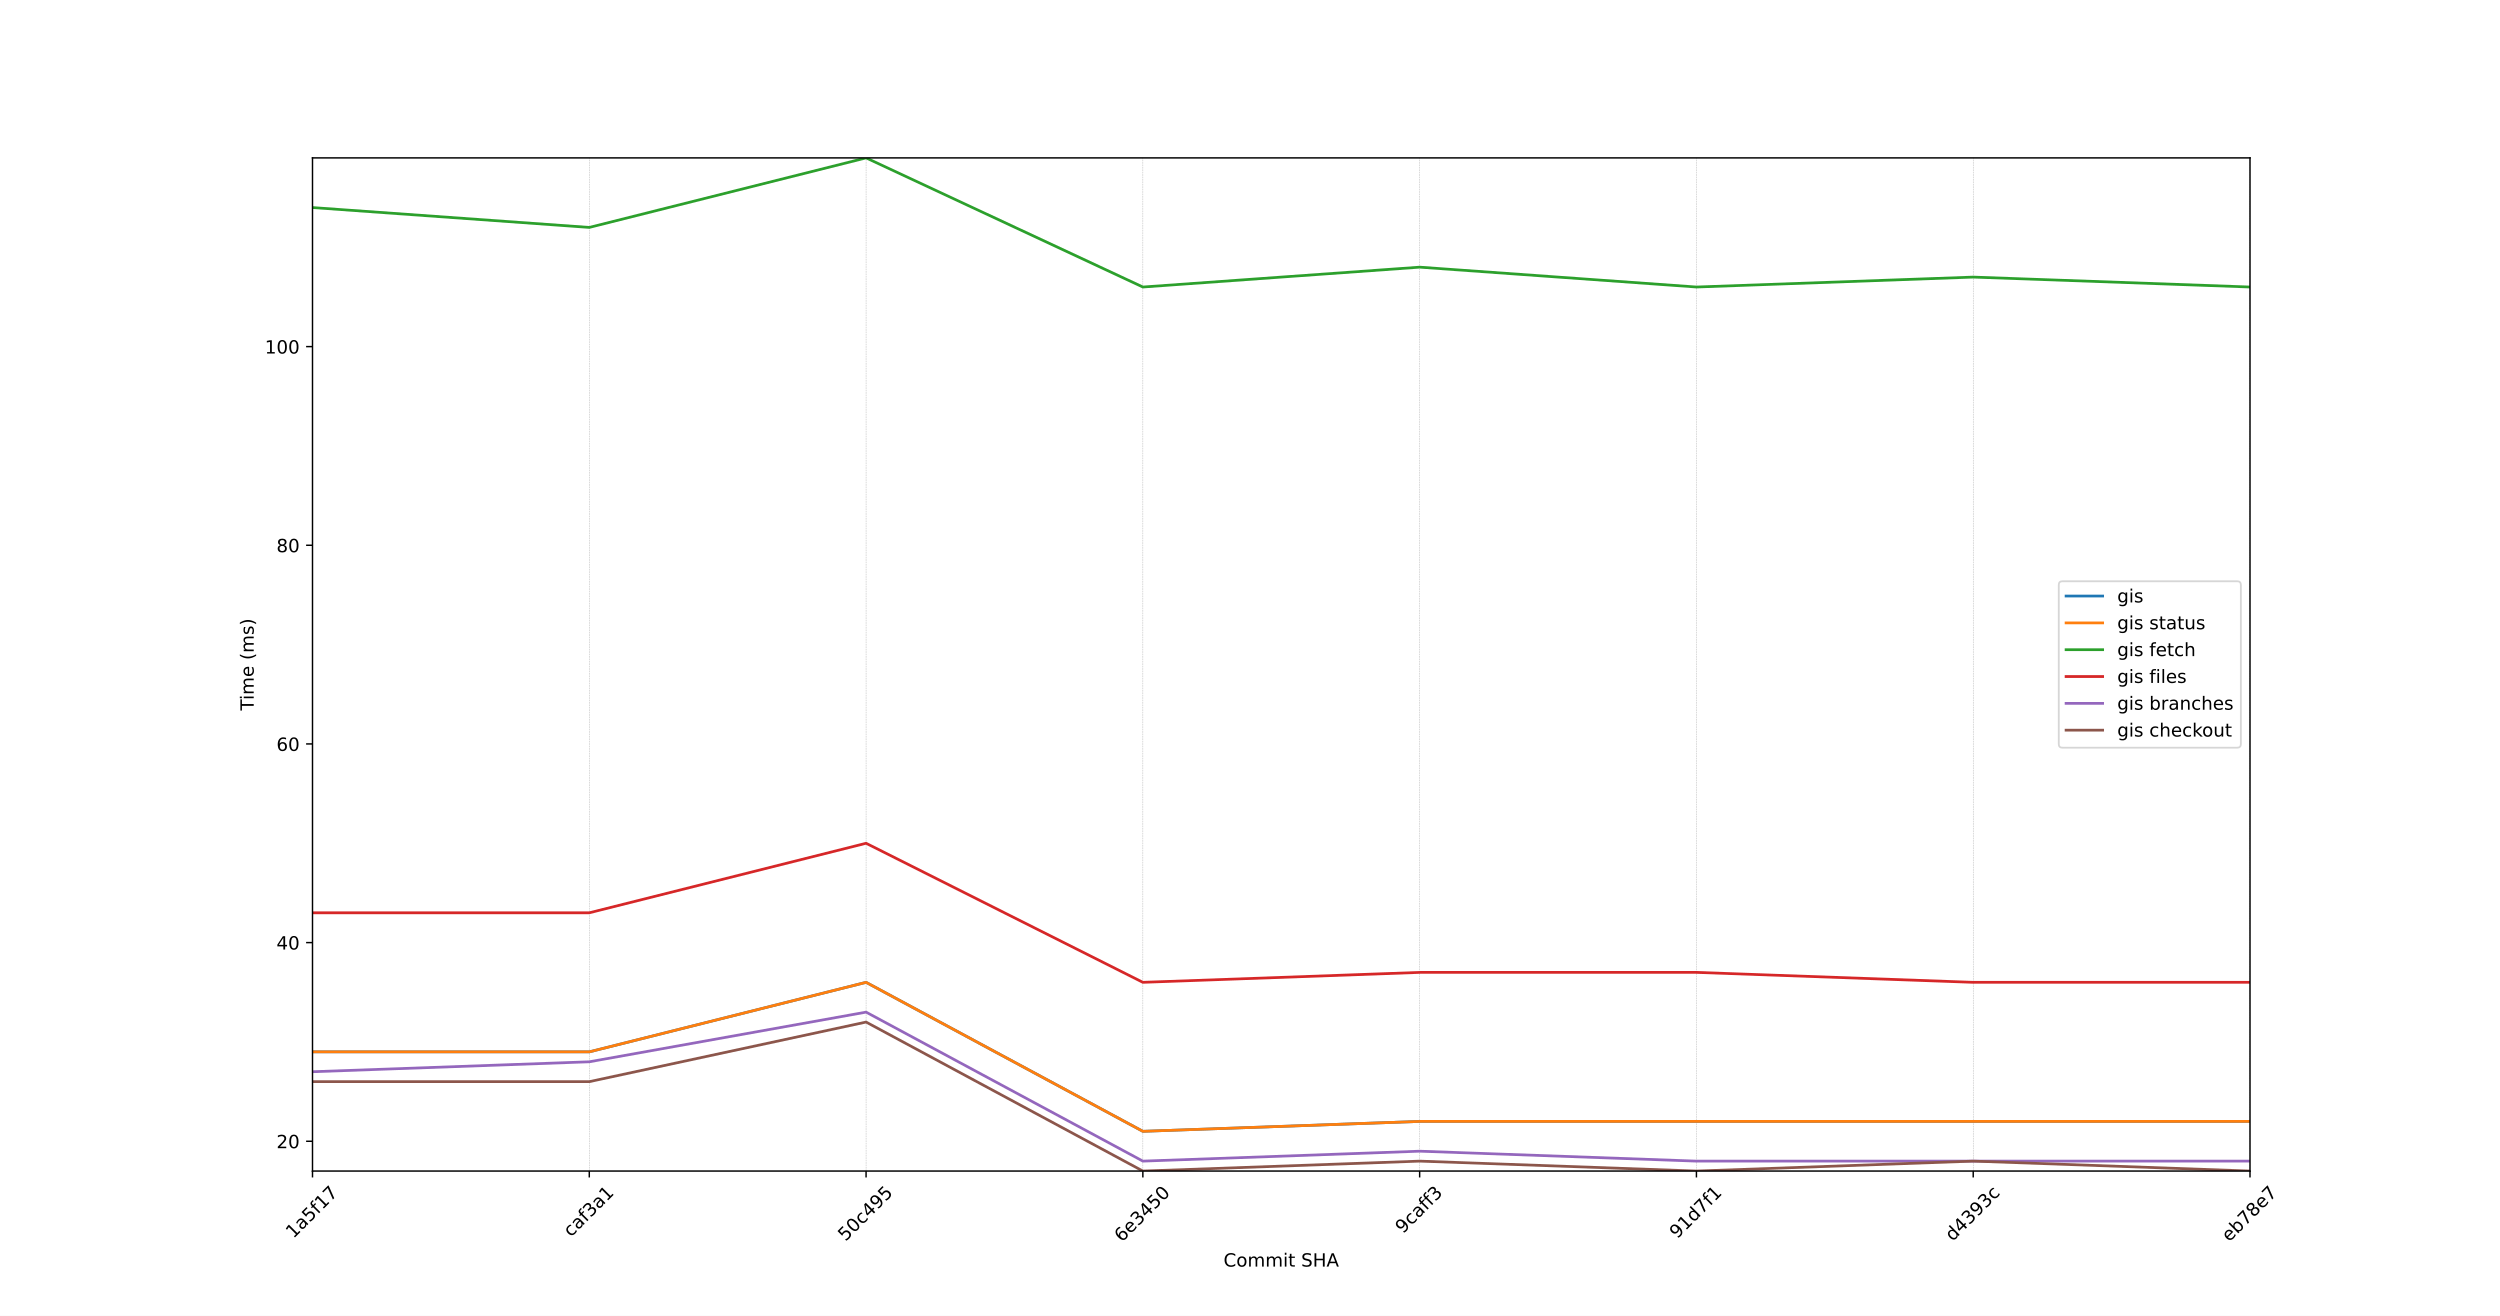
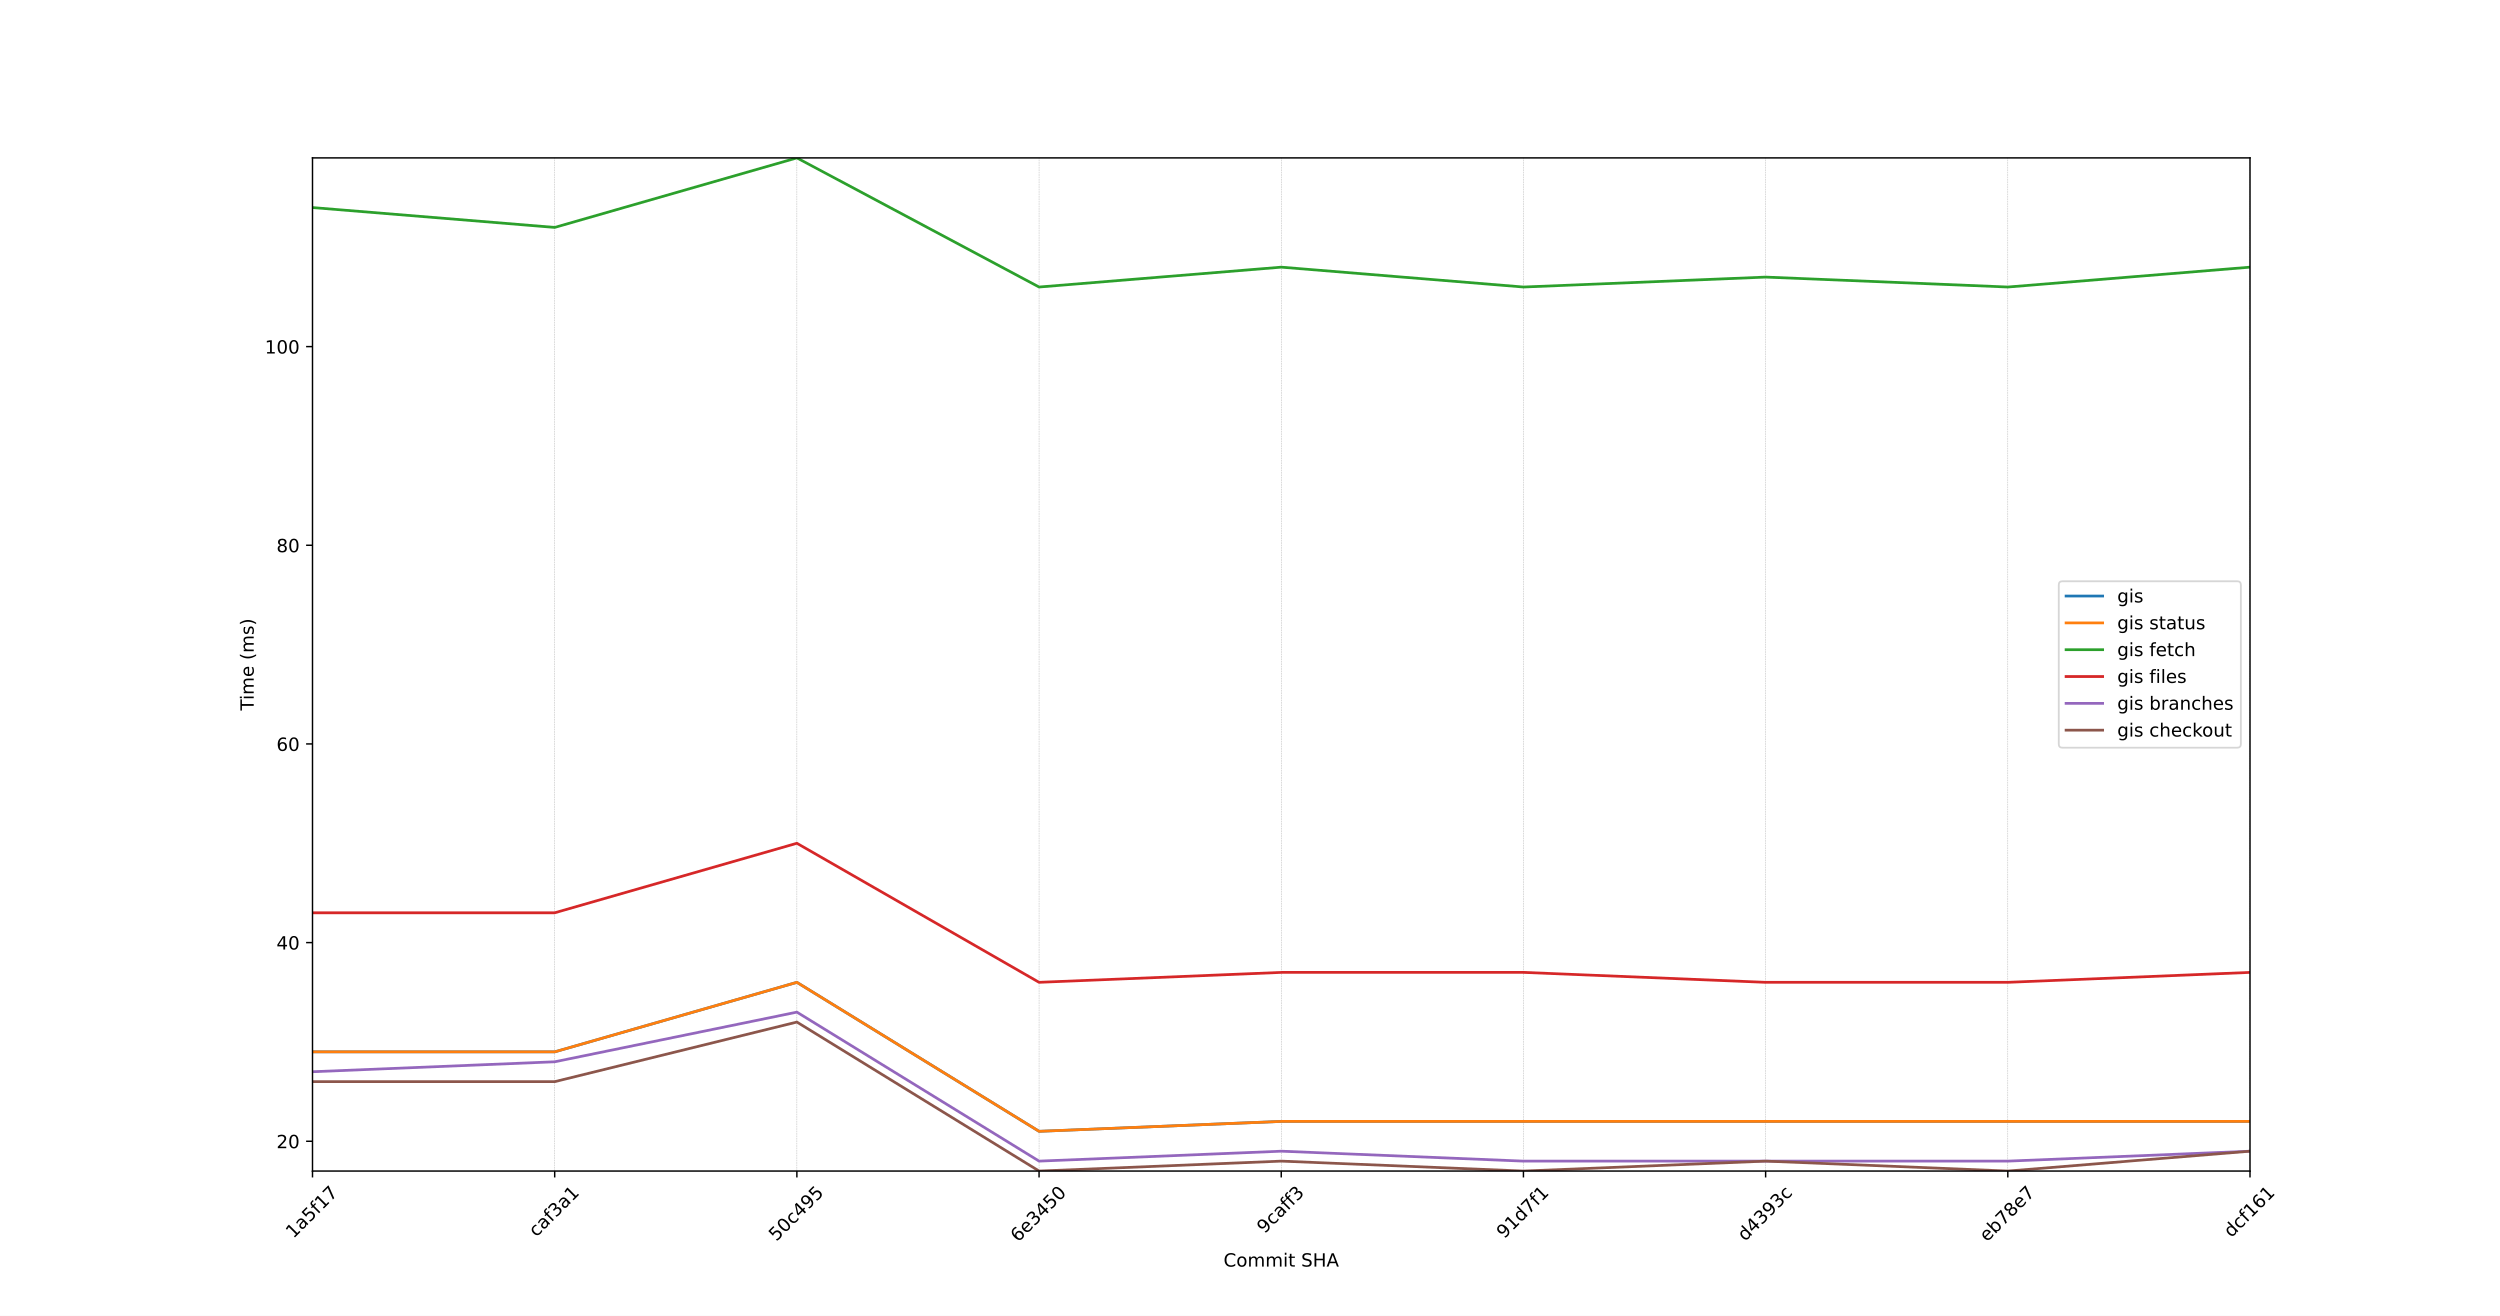
<svg xmlns="http://www.w3.org/2000/svg" xmlns:xlink="http://www.w3.org/1999/xlink" width="1368pt" height="720pt" viewBox="0 0 1368 720" version="1.1">
  <defs>
    <style type="text/css">*{stroke-linejoin: round; stroke-linecap: butt}</style>
  </defs>
  <g id="figure_1">
    <g id="patch_1">
      <path d="M 0 720  L 1368 720  L 1368 0  L 0 0  z " style="fill: #ffffff" />
    </g>
    <g id="axes_1">
      <g id="patch_2">
        <path d="M 171 640.8  L 1231.2 640.8  L 1231.2 86.4  L 171 86.4  z " style="fill: #ffffff" />
      </g>
      <g id="matplotlib.axis_1">
        <g id="xtick_1">
          <g id="line2d_1">
-             <path d="M 171 640.8  L 171 86.4  " clip-path="url(#p58fab10162)" style="fill: none; stroke-dasharray: 0.925,0.4; stroke-dashoffset: 0; stroke: #b0b0b0; stroke-width: 0.25" />
+             <path d="M 171 640.8  L 171 86.4  " clip-path="url(#p8065a54c7d)" style="fill: none; stroke-dasharray: 0.925,0.4; stroke-dashoffset: 0; stroke: #b0b0b0; stroke-width: 0.25" />
          </g>
          <g id="line2d_2">
            <defs>
-               <path id="m402bc2701a" d="M 0 0  L 0 3.5  " style="stroke: #000000; stroke-width: 0.8" />
-             </defs>
-             <g>
-               <use xlink:href="#m402bc2701a" x="171" y="640.8" style="stroke: #000000; stroke-width: 0.8" />
+               <path id="mc80787f36a" d="M 0 0  L 0 3.5  " style="stroke: #000000; stroke-width: 0.8" />
+             </defs>
+             <g>
+               <use xlink:href="#mc80787f36a" x="171" y="640.8" style="stroke: #000000; stroke-width: 0.8" />
            </g>
          </g>
          <g id="text_1">
            <g transform="translate(160.542 677.9913) rotate(-45) scale(0.1 -0.1)">
              <defs>
                <path id="DejaVuSans-31" d="M 794 531  L 1825 531  L 1825 4091  L 703 3866  L 703 4441  L 1819 4666  L 2450 4666  L 2450 531  L 3481 531  L 3481 0  L 794 0  L 794 531  z " transform="scale(0.015625)" />
                <path id="DejaVuSans-61" d="M 2194 1759  Q 1497 1759 1228 1600  Q 959 1441 959 1056  Q 959 750 1161 570  Q 1363 391 1709 391  Q 2188 391 2477 730  Q 2766 1069 2766 1631  L 2766 1759  L 2194 1759  z M 3341 1997  L 3341 0  L 2766 0  L 2766 531  Q 2569 213 2275 61  Q 1981 -91 1556 -91  Q 1019 -91 701 211  Q 384 513 384 1019  Q 384 1609 779 1909  Q 1175 2209 1959 2209  L 2766 2209  L 2766 2266  Q 2766 2663 2505 2880  Q 2244 3097 1772 3097  Q 1472 3097 1187 3025  Q 903 2953 641 2809  L 641 3341  Q 956 3463 1253 3523  Q 1550 3584 1831 3584  Q 2591 3584 2966 3190  Q 3341 2797 3341 1997  z " transform="scale(0.015625)" />
                <path id="DejaVuSans-35" d="M 691 4666  L 3169 4666  L 3169 4134  L 1269 4134  L 1269 2991  Q 1406 3038 1543 3061  Q 1681 3084 1819 3084  Q 2600 3084 3056 2656  Q 3513 2228 3513 1497  Q 3513 744 3044 326  Q 2575 -91 1722 -91  Q 1428 -91 1123 -41  Q 819 9 494 109  L 494 744  Q 775 591 1075 516  Q 1375 441 1709 441  Q 2250 441 2565 725  Q 2881 1009 2881 1497  Q 2881 1984 2565 2268  Q 2250 2553 1709 2553  Q 1456 2553 1204 2497  Q 953 2441 691 2322  L 691 4666  z " transform="scale(0.015625)" />
                <path id="DejaVuSans-66" d="M 2375 4863  L 2375 4384  L 1825 4384  Q 1516 4384 1395 4259  Q 1275 4134 1275 3809  L 1275 3500  L 2222 3500  L 2222 3053  L 1275 3053  L 1275 0  L 697 0  L 697 3053  L 147 3053  L 147 3500  L 697 3500  L 697 3744  Q 697 4328 969 4595  Q 1241 4863 1831 4863  L 2375 4863  z " transform="scale(0.015625)" />
                <path id="DejaVuSans-37" d="M 525 4666  L 3525 4666  L 3525 4397  L 1831 0  L 1172 0  L 2766 4134  L 525 4134  L 525 4666  z " transform="scale(0.015625)" />
              </defs>
              <use xlink:href="#DejaVuSans-31" />
              <use xlink:href="#DejaVuSans-61" x="63.623" />
              <use xlink:href="#DejaVuSans-35" x="124.902" />
              <use xlink:href="#DejaVuSans-66" x="188.525" />
              <use xlink:href="#DejaVuSans-31" x="223.73" />
              <use xlink:href="#DejaVuSans-37" x="287.354" />
            </g>
          </g>
        </g>
        <g id="xtick_2">
          <g id="line2d_3">
-             <path d="M 322.457 640.8  L 322.457 86.4  " clip-path="url(#p58fab10162)" style="fill: none; stroke-dasharray: 0.925,0.4; stroke-dashoffset: 0; stroke: #b0b0b0; stroke-width: 0.25" />
+             <path d="M 303.525 640.8  L 303.525 86.4  " clip-path="url(#p8065a54c7d)" style="fill: none; stroke-dasharray: 0.925,0.4; stroke-dashoffset: 0; stroke: #b0b0b0; stroke-width: 0.25" />
          </g>
          <g id="line2d_4">
            <g>
-               <use xlink:href="#m402bc2701a" x="322.457" y="640.8" style="stroke: #000000; stroke-width: 0.8" />
+               <use xlink:href="#mc80787f36a" x="303.525" y="640.8" style="stroke: #000000; stroke-width: 0.8" />
            </g>
          </g>
          <g id="text_2">
-             <g transform="translate(312.3875 677.2145) rotate(-45) scale(0.1 -0.1)">
+             <g transform="translate(293.4554 677.2145) rotate(-45) scale(0.1 -0.1)">
              <defs>
                <path id="DejaVuSans-63" d="M 3122 3366  L 3122 2828  Q 2878 2963 2633 3030  Q 2388 3097 2138 3097  Q 1578 3097 1268 2742  Q 959 2388 959 1747  Q 959 1106 1268 751  Q 1578 397 2138 397  Q 2388 397 2633 464  Q 2878 531 3122 666  L 3122 134  Q 2881 22 2623 -34  Q 2366 -91 2075 -91  Q 1284 -91 818 406  Q 353 903 353 1747  Q 353 2603 823 3093  Q 1294 3584 2113 3584  Q 2378 3584 2631 3529  Q 2884 3475 3122 3366  z " transform="scale(0.015625)" />
                <path id="DejaVuSans-33" d="M 2597 2516  Q 3050 2419 3304 2112  Q 3559 1806 3559 1356  Q 3559 666 3084 287  Q 2609 -91 1734 -91  Q 1441 -91 1130 -33  Q 819 25 488 141  L 488 750  Q 750 597 1062 519  Q 1375 441 1716 441  Q 2309 441 2620 675  Q 2931 909 2931 1356  Q 2931 1769 2642 2001  Q 2353 2234 1838 2234  L 1294 2234  L 1294 2753  L 1863 2753  Q 2328 2753 2575 2939  Q 2822 3125 2822 3475  Q 2822 3834 2567 4026  Q 2313 4219 1838 4219  Q 1578 4219 1281 4162  Q 984 4106 628 3988  L 628 4550  Q 988 4650 1302 4700  Q 1616 4750 1894 4750  Q 2613 4750 3031 4423  Q 3450 4097 3450 3541  Q 3450 3153 3228 2886  Q 3006 2619 2597 2516  z " transform="scale(0.015625)" />
              </defs>
              <use xlink:href="#DejaVuSans-63" />
              <use xlink:href="#DejaVuSans-61" x="54.98" />
              <use xlink:href="#DejaVuSans-66" x="116.26" />
              <use xlink:href="#DejaVuSans-33" x="151.465" />
              <use xlink:href="#DejaVuSans-61" x="215.088" />
              <use xlink:href="#DejaVuSans-31" x="276.367" />
            </g>
          </g>
        </g>
        <g id="xtick_3">
          <g id="line2d_5">
-             <path d="M 473.914 640.8  L 473.914 86.4  " clip-path="url(#p58fab10162)" style="fill: none; stroke-dasharray: 0.925,0.4; stroke-dashoffset: 0; stroke: #b0b0b0; stroke-width: 0.25" />
+             <path d="M 436.05 640.8  L 436.05 86.4  " clip-path="url(#p8065a54c7d)" style="fill: none; stroke-dasharray: 0.925,0.4; stroke-dashoffset: 0; stroke: #b0b0b0; stroke-width: 0.25" />
          </g>
          <g id="line2d_6">
            <g>
-               <use xlink:href="#m402bc2701a" x="473.914" y="640.8" style="stroke: #000000; stroke-width: 0.8" />
+               <use xlink:href="#mc80787f36a" x="436.05" y="640.8" style="stroke: #000000; stroke-width: 0.8" />
            </g>
          </g>
          <g id="text_3">
-             <g transform="translate(462.6741 679.5557) rotate(-45) scale(0.1 -0.1)">
+             <g transform="translate(424.8098 679.5557) rotate(-45) scale(0.1 -0.1)">
              <defs>
                <path id="DejaVuSans-30" d="M 2034 4250  Q 1547 4250 1301 3770  Q 1056 3291 1056 2328  Q 1056 1369 1301 889  Q 1547 409 2034 409  Q 2525 409 2770 889  Q 3016 1369 3016 2328  Q 3016 3291 2770 3770  Q 2525 4250 2034 4250  z M 2034 4750  Q 2819 4750 3233 4129  Q 3647 3509 3647 2328  Q 3647 1150 3233 529  Q 2819 -91 2034 -91  Q 1250 -91 836 529  Q 422 1150 422 2328  Q 422 3509 836 4129  Q 1250 4750 2034 4750  z " transform="scale(0.015625)" />
                <path id="DejaVuSans-34" d="M 2419 4116  L 825 1625  L 2419 1625  L 2419 4116  z M 2253 4666  L 3047 4666  L 3047 1625  L 3713 1625  L 3713 1100  L 3047 1100  L 3047 0  L 2419 0  L 2419 1100  L 313 1100  L 313 1709  L 2253 4666  z " transform="scale(0.015625)" />
                <path id="DejaVuSans-39" d="M 703 97  L 703 672  Q 941 559 1184 500  Q 1428 441 1663 441  Q 2288 441 2617 861  Q 2947 1281 2994 2138  Q 2813 1869 2534 1725  Q 2256 1581 1919 1581  Q 1219 1581 811 2004  Q 403 2428 403 3163  Q 403 3881 828 4315  Q 1253 4750 1959 4750  Q 2769 4750 3195 4129  Q 3622 3509 3622 2328  Q 3622 1225 3098 567  Q 2575 -91 1691 -91  Q 1453 -91 1209 -44  Q 966 3 703 97  z M 1959 2075  Q 2384 2075 2632 2365  Q 2881 2656 2881 3163  Q 2881 3666 2632 3958  Q 2384 4250 1959 4250  Q 1534 4250 1286 3958  Q 1038 3666 1038 3163  Q 1038 2656 1286 2365  Q 1534 2075 1959 2075  z " transform="scale(0.015625)" />
              </defs>
              <use xlink:href="#DejaVuSans-35" />
              <use xlink:href="#DejaVuSans-30" x="63.623" />
              <use xlink:href="#DejaVuSans-63" x="127.246" />
              <use xlink:href="#DejaVuSans-34" x="182.227" />
              <use xlink:href="#DejaVuSans-39" x="245.85" />
              <use xlink:href="#DejaVuSans-35" x="309.473" />
            </g>
          </g>
        </g>
        <g id="xtick_4">
          <g id="line2d_7">
-             <path d="M 625.371 640.8  L 625.371 86.4  " clip-path="url(#p58fab10162)" style="fill: none; stroke-dasharray: 0.925,0.4; stroke-dashoffset: 0; stroke: #b0b0b0; stroke-width: 0.25" />
+             <path d="M 568.575 640.8  L 568.575 86.4  " clip-path="url(#p8065a54c7d)" style="fill: none; stroke-dasharray: 0.925,0.4; stroke-dashoffset: 0; stroke: #b0b0b0; stroke-width: 0.25" />
          </g>
          <g id="line2d_8">
            <g>
-               <use xlink:href="#m402bc2701a" x="625.371" y="640.8" style="stroke: #000000; stroke-width: 0.8" />
+               <use xlink:href="#mc80787f36a" x="568.575" y="640.8" style="stroke: #000000; stroke-width: 0.8" />
            </g>
          </g>
          <g id="text_4">
-             <g transform="translate(613.8997 680.0187) rotate(-45) scale(0.1 -0.1)">
+             <g transform="translate(557.1033 680.0187) rotate(-45) scale(0.1 -0.1)">
              <defs>
                <path id="DejaVuSans-36" d="M 2113 2584  Q 1688 2584 1439 2293  Q 1191 2003 1191 1497  Q 1191 994 1439 701  Q 1688 409 2113 409  Q 2538 409 2786 701  Q 3034 994 3034 1497  Q 3034 2003 2786 2293  Q 2538 2584 2113 2584  z M 3366 4563  L 3366 3988  Q 3128 4100 2886 4159  Q 2644 4219 2406 4219  Q 1781 4219 1451 3797  Q 1122 3375 1075 2522  Q 1259 2794 1537 2939  Q 1816 3084 2150 3084  Q 2853 3084 3261 2657  Q 3669 2231 3669 1497  Q 3669 778 3244 343  Q 2819 -91 2113 -91  Q 1303 -91 875 529  Q 447 1150 447 2328  Q 447 3434 972 4092  Q 1497 4750 2381 4750  Q 2619 4750 2861 4703  Q 3103 4656 3366 4563  z " transform="scale(0.015625)" />
                <path id="DejaVuSans-65" d="M 3597 1894  L 3597 1613  L 953 1613  Q 991 1019 1311 708  Q 1631 397 2203 397  Q 2534 397 2845 478  Q 3156 559 3463 722  L 3463 178  Q 3153 47 2828 -22  Q 2503 -91 2169 -91  Q 1331 -91 842 396  Q 353 884 353 1716  Q 353 2575 817 3079  Q 1281 3584 2069 3584  Q 2775 3584 3186 3129  Q 3597 2675 3597 1894  z M 3022 2063  Q 3016 2534 2758 2815  Q 2500 3097 2075 3097  Q 1594 3097 1305 2825  Q 1016 2553 972 2059  L 3022 2063  z " transform="scale(0.015625)" />
              </defs>
              <use xlink:href="#DejaVuSans-36" />
              <use xlink:href="#DejaVuSans-65" x="63.623" />
              <use xlink:href="#DejaVuSans-33" x="125.146" />
              <use xlink:href="#DejaVuSans-34" x="188.77" />
              <use xlink:href="#DejaVuSans-35" x="252.393" />
              <use xlink:href="#DejaVuSans-30" x="316.016" />
            </g>
          </g>
        </g>
        <g id="xtick_5">
          <g id="line2d_9">
-             <path d="M 776.829 640.8  L 776.829 86.4  " clip-path="url(#p58fab10162)" style="fill: none; stroke-dasharray: 0.925,0.4; stroke-dashoffset: 0; stroke: #b0b0b0; stroke-width: 0.25" />
+             <path d="M 701.1 640.8  L 701.1 86.4  " clip-path="url(#p8065a54c7d)" style="fill: none; stroke-dasharray: 0.925,0.4; stroke-dashoffset: 0; stroke: #b0b0b0; stroke-width: 0.25" />
          </g>
          <g id="line2d_10">
            <g>
-               <use xlink:href="#m402bc2701a" x="776.829" y="640.8" style="stroke: #000000; stroke-width: 0.8" />
+               <use xlink:href="#mc80787f36a" x="701.1" y="640.8" style="stroke: #000000; stroke-width: 0.8" />
            </g>
          </g>
          <g id="text_5">
-             <g transform="translate(767.6809 675.3705) rotate(-45) scale(0.1 -0.1)">
+             <g transform="translate(691.9524 675.3705) rotate(-45) scale(0.1 -0.1)">
              <use xlink:href="#DejaVuSans-39" />
              <use xlink:href="#DejaVuSans-63" x="63.623" />
              <use xlink:href="#DejaVuSans-61" x="118.604" />
              <use xlink:href="#DejaVuSans-66" x="179.883" />
              <use xlink:href="#DejaVuSans-66" x="215.088" />
              <use xlink:href="#DejaVuSans-33" x="250.293" />
            </g>
          </g>
        </g>
        <g id="xtick_6">
          <g id="line2d_11">
-             <path d="M 928.286 640.8  L 928.286 86.4  " clip-path="url(#p58fab10162)" style="fill: none; stroke-dasharray: 0.925,0.4; stroke-dashoffset: 0; stroke: #b0b0b0; stroke-width: 0.25" />
+             <path d="M 833.625 640.8  L 833.625 86.4  " clip-path="url(#p8065a54c7d)" style="fill: none; stroke-dasharray: 0.925,0.4; stroke-dashoffset: 0; stroke: #b0b0b0; stroke-width: 0.25" />
          </g>
          <g id="line2d_12">
            <g>
-               <use xlink:href="#m402bc2701a" x="928.286" y="640.8" style="stroke: #000000; stroke-width: 0.8" />
+               <use xlink:href="#mc80787f36a" x="833.625" y="640.8" style="stroke: #000000; stroke-width: 0.8" />
            </g>
          </g>
          <g id="text_6">
-             <g transform="translate(917.7498 678.147) rotate(-45) scale(0.1 -0.1)">
+             <g transform="translate(823.0891 678.147) rotate(-45) scale(0.1 -0.1)">
              <defs>
                <path id="DejaVuSans-64" d="M 2906 2969  L 2906 4863  L 3481 4863  L 3481 0  L 2906 0  L 2906 525  Q 2725 213 2448 61  Q 2172 -91 1784 -91  Q 1150 -91 751 415  Q 353 922 353 1747  Q 353 2572 751 3078  Q 1150 3584 1784 3584  Q 2172 3584 2448 3432  Q 2725 3281 2906 2969  z M 947 1747  Q 947 1113 1208 752  Q 1469 391 1925 391  Q 2381 391 2643 752  Q 2906 1113 2906 1747  Q 2906 2381 2643 2742  Q 2381 3103 1925 3103  Q 1469 3103 1208 2742  Q 947 2381 947 1747  z " transform="scale(0.015625)" />
              </defs>
              <use xlink:href="#DejaVuSans-39" />
              <use xlink:href="#DejaVuSans-31" x="63.623" />
              <use xlink:href="#DejaVuSans-64" x="127.246" />
              <use xlink:href="#DejaVuSans-37" x="190.723" />
              <use xlink:href="#DejaVuSans-66" x="254.346" />
              <use xlink:href="#DejaVuSans-31" x="289.551" />
            </g>
          </g>
        </g>
        <g id="xtick_7">
          <g id="line2d_13">
-             <path d="M 1079.743 640.8  L 1079.743 86.4  " clip-path="url(#p58fab10162)" style="fill: none; stroke-dasharray: 0.925,0.4; stroke-dashoffset: 0; stroke: #b0b0b0; stroke-width: 0.25" />
+             <path d="M 966.15 640.8  L 966.15 86.4  " clip-path="url(#p8065a54c7d)" style="fill: none; stroke-dasharray: 0.925,0.4; stroke-dashoffset: 0; stroke: #b0b0b0; stroke-width: 0.25" />
          </g>
          <g id="line2d_14">
            <g>
-               <use xlink:href="#m402bc2701a" x="1079.743" y="640.8" style="stroke: #000000; stroke-width: 0.8" />
+               <use xlink:href="#mc80787f36a" x="966.15" y="640.8" style="stroke: #000000; stroke-width: 0.8" />
            </g>
          </g>
          <g id="text_7">
-             <g transform="translate(1068.508 679.5458) rotate(-45) scale(0.1 -0.1)">
+             <g transform="translate(954.9147 679.5458) rotate(-45) scale(0.1 -0.1)">
              <use xlink:href="#DejaVuSans-64" />
              <use xlink:href="#DejaVuSans-34" x="63.477" />
              <use xlink:href="#DejaVuSans-33" x="127.1" />
              <use xlink:href="#DejaVuSans-39" x="190.723" />
              <use xlink:href="#DejaVuSans-33" x="254.346" />
              <use xlink:href="#DejaVuSans-63" x="317.969" />
            </g>
          </g>
        </g>
        <g id="xtick_8">
          <g id="line2d_15">
-             <path d="M 1231.2 640.8  L 1231.2 86.4  " clip-path="url(#p58fab10162)" style="fill: none; stroke-dasharray: 0.925,0.4; stroke-dashoffset: 0; stroke: #b0b0b0; stroke-width: 0.25" />
+             <path d="M 1098.675 640.8  L 1098.675 86.4  " clip-path="url(#p8065a54c7d)" style="fill: none; stroke-dasharray: 0.925,0.4; stroke-dashoffset: 0; stroke: #b0b0b0; stroke-width: 0.25" />
          </g>
          <g id="line2d_16">
            <g>
-               <use xlink:href="#m402bc2701a" x="1231.2" y="640.8" style="stroke: #000000; stroke-width: 0.8" />
+               <use xlink:href="#mc80787f36a" x="1098.675" y="640.8" style="stroke: #000000; stroke-width: 0.8" />
            </g>
          </g>
          <g id="text_8">
-             <g transform="translate(1219.807 679.8607) rotate(-45) scale(0.1 -0.1)">
+             <g transform="translate(1087.282 679.8607) rotate(-45) scale(0.1 -0.1)">
              <defs>
                <path id="DejaVuSans-62" d="M 3116 1747  Q 3116 2381 2855 2742  Q 2594 3103 2138 3103  Q 1681 3103 1420 2742  Q 1159 2381 1159 1747  Q 1159 1113 1420 752  Q 1681 391 2138 391  Q 2594 391 2855 752  Q 3116 1113 3116 1747  z M 1159 2969  Q 1341 3281 1617 3432  Q 1894 3584 2278 3584  Q 2916 3584 3314 3078  Q 3713 2572 3713 1747  Q 3713 922 3314 415  Q 2916 -91 2278 -91  Q 1894 -91 1617 61  Q 1341 213 1159 525  L 1159 0  L 581 0  L 581 4863  L 1159 4863  L 1159 2969  z " transform="scale(0.015625)" />
                <path id="DejaVuSans-38" d="M 2034 2216  Q 1584 2216 1326 1975  Q 1069 1734 1069 1313  Q 1069 891 1326 650  Q 1584 409 2034 409  Q 2484 409 2743 651  Q 3003 894 3003 1313  Q 3003 1734 2745 1975  Q 2488 2216 2034 2216  z M 1403 2484  Q 997 2584 770 2862  Q 544 3141 544 3541  Q 544 4100 942 4425  Q 1341 4750 2034 4750  Q 2731 4750 3128 4425  Q 3525 4100 3525 3541  Q 3525 3141 3298 2862  Q 3072 2584 2669 2484  Q 3125 2378 3379 2068  Q 3634 1759 3634 1313  Q 3634 634 3220 271  Q 2806 -91 2034 -91  Q 1263 -91 848 271  Q 434 634 434 1313  Q 434 1759 690 2068  Q 947 2378 1403 2484  z M 1172 3481  Q 1172 3119 1398 2916  Q 1625 2713 2034 2713  Q 2441 2713 2670 2916  Q 2900 3119 2900 3481  Q 2900 3844 2670 4047  Q 2441 4250 2034 4250  Q 1625 4250 1398 4047  Q 1172 3844 1172 3481  z " transform="scale(0.015625)" />
              </defs>
              <use xlink:href="#DejaVuSans-65" />
              <use xlink:href="#DejaVuSans-62" x="61.523" />
              <use xlink:href="#DejaVuSans-37" x="125" />
              <use xlink:href="#DejaVuSans-38" x="188.623" />
              <use xlink:href="#DejaVuSans-65" x="252.246" />
              <use xlink:href="#DejaVuSans-37" x="313.77" />
            </g>
          </g>
        </g>
-         <g id="text_9">
+         <g id="xtick_9">
+           <g id="line2d_17">
+             <path d="M 1231.2 640.8  L 1231.2 86.4  " clip-path="url(#p8065a54c7d)" style="fill: none; stroke-dasharray: 0.925,0.4; stroke-dashoffset: 0; stroke: #b0b0b0; stroke-width: 0.25" />
+           </g>
+           <g id="line2d_18">
+             <g>
+               <use xlink:href="#mc80787f36a" x="1231.2" y="640.8" style="stroke: #000000; stroke-width: 0.8" />
+             </g>
+           </g>
+           <g id="text_9">
+             <g transform="translate(1220.97 677.5361) rotate(-45) scale(0.1 -0.1)">
+               <use xlink:href="#DejaVuSans-64" />
+               <use xlink:href="#DejaVuSans-63" x="63.477" />
+               <use xlink:href="#DejaVuSans-66" x="118.457" />
+               <use xlink:href="#DejaVuSans-31" x="153.662" />
+               <use xlink:href="#DejaVuSans-36" x="217.285" />
+               <use xlink:href="#DejaVuSans-31" x="280.908" />
+             </g>
+           </g>
+         </g>
+         <g id="text_10">
          <g transform="translate(669.5156 693.0877) scale(0.1 -0.1)">
            <defs>
              <path id="DejaVuSans-43" d="M 4122 4306  L 4122 3641  Q 3803 3938 3442 4084  Q 3081 4231 2675 4231  Q 1875 4231 1450 3742  Q 1025 3253 1025 2328  Q 1025 1406 1450 917  Q 1875 428 2675 428  Q 3081 428 3442 575  Q 3803 722 4122 1019  L 4122 359  Q 3791 134 3420 21  Q 3050 -91 2638 -91  Q 1578 -91 968 557  Q 359 1206 359 2328  Q 359 3453 968 4101  Q 1578 4750 2638 4750  Q 3056 4750 3426 4639  Q 3797 4528 4122 4306  z " transform="scale(0.015625)" />
              <path id="DejaVuSans-6f" d="M 1959 3097  Q 1497 3097 1228 2736  Q 959 2375 959 1747  Q 959 1119 1226 758  Q 1494 397 1959 397  Q 2419 397 2687 759  Q 2956 1122 2956 1747  Q 2956 2369 2687 2733  Q 2419 3097 1959 3097  z M 1959 3584  Q 2709 3584 3137 3096  Q 3566 2609 3566 1747  Q 3566 888 3137 398  Q 2709 -91 1959 -91  Q 1206 -91 779 398  Q 353 888 353 1747  Q 353 2609 779 3096  Q 1206 3584 1959 3584  z " transform="scale(0.015625)" />
              <path id="DejaVuSans-6d" d="M 3328 2828  Q 3544 3216 3844 3400  Q 4144 3584 4550 3584  Q 5097 3584 5394 3201  Q 5691 2819 5691 2113  L 5691 0  L 5113 0  L 5113 2094  Q 5113 2597 4934 2840  Q 4756 3084 4391 3084  Q 3944 3084 3684 2787  Q 3425 2491 3425 1978  L 3425 0  L 2847 0  L 2847 2094  Q 2847 2600 2669 2842  Q 2491 3084 2119 3084  Q 1678 3084 1418 2786  Q 1159 2488 1159 1978  L 1159 0  L 581 0  L 581 3500  L 1159 3500  L 1159 2956  Q 1356 3278 1631 3431  Q 1906 3584 2284 3584  Q 2666 3584 2933 3390  Q 3200 3197 3328 2828  z " transform="scale(0.015625)" />
              <path id="DejaVuSans-69" d="M 603 3500  L 1178 3500  L 1178 0  L 603 0  L 603 3500  z M 603 4863  L 1178 4863  L 1178 4134  L 603 4134  L 603 4863  z " transform="scale(0.015625)" />
              <path id="DejaVuSans-74" d="M 1172 4494  L 1172 3500  L 2356 3500  L 2356 3053  L 1172 3053  L 1172 1153  Q 1172 725 1289 603  Q 1406 481 1766 481  L 2356 481  L 2356 0  L 1766 0  Q 1100 0 847 248  Q 594 497 594 1153  L 594 3053  L 172 3053  L 172 3500  L 594 3500  L 594 4494  L 1172 4494  z " transform="scale(0.015625)" />
              <path id="DejaVuSans-20" transform="scale(0.015625)" />
              <path id="DejaVuSans-53" d="M 3425 4513  L 3425 3897  Q 3066 4069 2747 4153  Q 2428 4238 2131 4238  Q 1616 4238 1336 4038  Q 1056 3838 1056 3469  Q 1056 3159 1242 3001  Q 1428 2844 1947 2747  L 2328 2669  Q 3034 2534 3370 2195  Q 3706 1856 3706 1288  Q 3706 609 3251 259  Q 2797 -91 1919 -91  Q 1588 -91 1214 -16  Q 841 59 441 206  L 441 856  Q 825 641 1194 531  Q 1563 422 1919 422  Q 2459 422 2753 634  Q 3047 847 3047 1241  Q 3047 1584 2836 1778  Q 2625 1972 2144 2069  L 1759 2144  Q 1053 2284 737 2584  Q 422 2884 422 3419  Q 422 4038 858 4394  Q 1294 4750 2059 4750  Q 2388 4750 2728 4690  Q 3069 4631 3425 4513  z " transform="scale(0.015625)" />
              <path id="DejaVuSans-48" d="M 628 4666  L 1259 4666  L 1259 2753  L 3553 2753  L 3553 4666  L 4184 4666  L 4184 0  L 3553 0  L 3553 2222  L 1259 2222  L 1259 0  L 628 0  L 628 4666  z " transform="scale(0.015625)" />
              <path id="DejaVuSans-41" d="M 2188 4044  L 1331 1722  L 3047 1722  L 2188 4044  z M 1831 4666  L 2547 4666  L 4325 0  L 3669 0  L 3244 1197  L 1141 1197  L 716 0  L 50 0  L 1831 4666  z " transform="scale(0.015625)" />
            </defs>
            <use xlink:href="#DejaVuSans-43" />
            <use xlink:href="#DejaVuSans-6f" x="69.824" />
            <use xlink:href="#DejaVuSans-6d" x="131.006" />
            <use xlink:href="#DejaVuSans-6d" x="228.418" />
            <use xlink:href="#DejaVuSans-69" x="325.83" />
            <use xlink:href="#DejaVuSans-74" x="353.613" />
            <use xlink:href="#DejaVuSans-20" x="392.822" />
            <use xlink:href="#DejaVuSans-53" x="424.609" />
            <use xlink:href="#DejaVuSans-48" x="488.086" />
            <use xlink:href="#DejaVuSans-41" x="563.281" />
          </g>
        </g>
      </g>
      <g id="matplotlib.axis_2">
        <g id="ytick_1">
-           <g id="line2d_17">
-             <defs>
-               <path id="m88bba15a9d" d="M 0 0  L -3.5 0  " style="stroke: #000000; stroke-width: 0.8" />
-             </defs>
-             <g>
-               <use xlink:href="#m88bba15a9d" x="171" y="624.494" style="stroke: #000000; stroke-width: 0.8" />
-             </g>
-           </g>
-           <g id="text_10">
+           <g id="line2d_19">
+             <defs>
+               <path id="m80d7aa4e49" d="M 0 0  L -3.5 0  " style="stroke: #000000; stroke-width: 0.8" />
+             </defs>
+             <g>
+               <use xlink:href="#m80d7aa4e49" x="171" y="624.494" style="stroke: #000000; stroke-width: 0.8" />
+             </g>
+           </g>
+           <g id="text_11">
            <g transform="translate(151.275 628.2933) scale(0.1 -0.1)">
              <defs>
                <path id="DejaVuSans-32" d="M 1228 531  L 3431 531  L 3431 0  L 469 0  L 469 531  Q 828 903 1448 1529  Q 2069 2156 2228 2338  Q 2531 2678 2651 2914  Q 2772 3150 2772 3378  Q 2772 3750 2511 3984  Q 2250 4219 1831 4219  Q 1534 4219 1204 4116  Q 875 4013 500 3803  L 500 4441  Q 881 4594 1212 4672  Q 1544 4750 1819 4750  Q 2544 4750 2975 4387  Q 3406 4025 3406 3419  Q 3406 3131 3298 2873  Q 3191 2616 2906 2266  Q 2828 2175 2409 1742  Q 1991 1309 1228 531  z " transform="scale(0.015625)" />
              </defs>
              <use xlink:href="#DejaVuSans-32" />
              <use xlink:href="#DejaVuSans-30" x="63.623" />
            </g>
          </g>
        </g>
        <g id="ytick_2">
-           <g id="line2d_18">
-             <g>
-               <use xlink:href="#m88bba15a9d" x="171" y="515.788" style="stroke: #000000; stroke-width: 0.8" />
-             </g>
-           </g>
-           <g id="text_11">
+           <g id="line2d_20">
+             <g>
+               <use xlink:href="#m80d7aa4e49" x="171" y="515.788" style="stroke: #000000; stroke-width: 0.8" />
+             </g>
+           </g>
+           <g id="text_12">
            <g transform="translate(151.275 519.5875) scale(0.1 -0.1)">
              <use xlink:href="#DejaVuSans-34" />
              <use xlink:href="#DejaVuSans-30" x="63.623" />
            </g>
          </g>
        </g>
        <g id="ytick_3">
-           <g id="line2d_19">
-             <g>
-               <use xlink:href="#m88bba15a9d" x="171" y="407.082" style="stroke: #000000; stroke-width: 0.8" />
-             </g>
-           </g>
-           <g id="text_12">
+           <g id="line2d_21">
+             <g>
+               <use xlink:href="#m80d7aa4e49" x="171" y="407.082" style="stroke: #000000; stroke-width: 0.8" />
+             </g>
+           </g>
+           <g id="text_13">
            <g transform="translate(151.275 410.8816) scale(0.1 -0.1)">
              <use xlink:href="#DejaVuSans-36" />
              <use xlink:href="#DejaVuSans-30" x="63.623" />
            </g>
          </g>
        </g>
        <g id="ytick_4">
-           <g id="line2d_20">
-             <g>
-               <use xlink:href="#m88bba15a9d" x="171" y="298.376" style="stroke: #000000; stroke-width: 0.8" />
-             </g>
-           </g>
-           <g id="text_13">
+           <g id="line2d_22">
+             <g>
+               <use xlink:href="#m80d7aa4e49" x="171" y="298.376" style="stroke: #000000; stroke-width: 0.8" />
+             </g>
+           </g>
+           <g id="text_14">
            <g transform="translate(151.275 302.1757) scale(0.1 -0.1)">
              <use xlink:href="#DejaVuSans-38" />
              <use xlink:href="#DejaVuSans-30" x="63.623" />
            </g>
          </g>
        </g>
        <g id="ytick_5">
-           <g id="line2d_21">
-             <g>
-               <use xlink:href="#m88bba15a9d" x="171" y="189.671" style="stroke: #000000; stroke-width: 0.8" />
-             </g>
-           </g>
-           <g id="text_14">
+           <g id="line2d_23">
+             <g>
+               <use xlink:href="#m80d7aa4e49" x="171" y="189.671" style="stroke: #000000; stroke-width: 0.8" />
+             </g>
+           </g>
+           <g id="text_15">
            <g transform="translate(144.9125 193.4698) scale(0.1 -0.1)">
              <use xlink:href="#DejaVuSans-31" />
              <use xlink:href="#DejaVuSans-30" x="63.623" />
              <use xlink:href="#DejaVuSans-30" x="127.246" />
            </g>
          </g>
        </g>
-         <g id="text_15">
+         <g id="text_16">
          <g transform="translate(138.8328 388.7992) rotate(-90) scale(0.1 -0.1)">
            <defs>
              <path id="DejaVuSans-54" d="M -19 4666  L 3928 4666  L 3928 4134  L 2272 4134  L 2272 0  L 1638 0  L 1638 4134  L -19 4134  L -19 4666  z " transform="scale(0.015625)" />
              <path id="DejaVuSans-28" d="M 1984 4856  Q 1566 4138 1362 3434  Q 1159 2731 1159 2009  Q 1159 1288 1364 580  Q 1569 -128 1984 -844  L 1484 -844  Q 1016 -109 783 600  Q 550 1309 550 2009  Q 550 2706 781 3412  Q 1013 4119 1484 4856  L 1984 4856  z " transform="scale(0.015625)" />
              <path id="DejaVuSans-73" d="M 2834 3397  L 2834 2853  Q 2591 2978 2328 3040  Q 2066 3103 1784 3103  Q 1356 3103 1142 2972  Q 928 2841 928 2578  Q 928 2378 1081 2264  Q 1234 2150 1697 2047  L 1894 2003  Q 2506 1872 2764 1633  Q 3022 1394 3022 966  Q 3022 478 2636 193  Q 2250 -91 1575 -91  Q 1294 -91 989 -36  Q 684 19 347 128  L 347 722  Q 666 556 975 473  Q 1284 391 1588 391  Q 1994 391 2212 530  Q 2431 669 2431 922  Q 2431 1156 2273 1281  Q 2116 1406 1581 1522  L 1381 1569  Q 847 1681 609 1914  Q 372 2147 372 2553  Q 372 3047 722 3315  Q 1072 3584 1716 3584  Q 2034 3584 2315 3537  Q 2597 3491 2834 3397  z " transform="scale(0.015625)" />
              <path id="DejaVuSans-29" d="M 513 4856  L 1013 4856  Q 1481 4119 1714 3412  Q 1947 2706 1947 2009  Q 1947 1309 1714 600  Q 1481 -109 1013 -844  L 513 -844  Q 928 -128 1133 580  Q 1338 1288 1338 2009  Q 1338 2731 1133 3434  Q 928 4138 513 4856  z " transform="scale(0.015625)" />
            </defs>
            <use xlink:href="#DejaVuSans-54" />
            <use xlink:href="#DejaVuSans-69" x="57.959" />
            <use xlink:href="#DejaVuSans-6d" x="85.742" />
            <use xlink:href="#DejaVuSans-65" x="183.154" />
            <use xlink:href="#DejaVuSans-20" x="244.678" />
            <use xlink:href="#DejaVuSans-28" x="276.465" />
            <use xlink:href="#DejaVuSans-6d" x="315.479" />
            <use xlink:href="#DejaVuSans-73" x="412.891" />
            <use xlink:href="#DejaVuSans-29" x="464.99" />
          </g>
        </g>
      </g>
-       <g id="line2d_22">
-         <path d="M 171 575.576  L 322.457 575.576  L 473.914 537.529  L 625.371 619.059  L 776.829 613.624  L 928.286 613.624  L 1079.743 613.624  L 1231.2 613.624  " clip-path="url(#p58fab10162)" style="fill: none; stroke: #1f77b4; stroke-width: 1.5; stroke-linecap: square" />
-       </g>
-       <g id="line2d_23">
-         <path d="M 171 575.576  L 322.457 575.576  L 473.914 537.529  L 625.371 619.059  L 776.829 613.624  L 928.286 613.624  L 1079.743 613.624  L 1231.2 613.624  " clip-path="url(#p58fab10162)" style="fill: none; stroke: #ff7f0e; stroke-width: 1.5; stroke-linecap: square" />
-       </g>
      <g id="line2d_24">
-         <path d="M 171 113.576  L 322.457 124.447  L 473.914 86.4  L 625.371 157.059  L 776.829 146.188  L 928.286 157.059  L 1079.743 151.624  L 1231.2 157.059  " clip-path="url(#p58fab10162)" style="fill: none; stroke: #2ca02c; stroke-width: 1.5; stroke-linecap: square" />
+         <path d="M 171 575.576  L 303.525 575.576  L 436.05 537.529  L 568.575 619.059  L 701.1 613.624  L 833.625 613.624  L 966.15 613.624  L 1098.675 613.624  L 1231.2 613.624  " clip-path="url(#p8065a54c7d)" style="fill: none; stroke: #1f77b4; stroke-width: 1.5; stroke-linecap: square" />
      </g>
      <g id="line2d_25">
-         <path d="M 171 499.482  L 322.457 499.482  L 473.914 461.435  L 625.371 537.529  L 776.829 532.094  L 928.286 532.094  L 1079.743 537.529  L 1231.2 537.529  " clip-path="url(#p58fab10162)" style="fill: none; stroke: #d62728; stroke-width: 1.5; stroke-linecap: square" />
+         <path d="M 171 575.576  L 303.525 575.576  L 436.05 537.529  L 568.575 619.059  L 701.1 613.624  L 833.625 613.624  L 966.15 613.624  L 1098.675 613.624  L 1231.2 613.624  " clip-path="url(#p8065a54c7d)" style="fill: none; stroke: #ff7f0e; stroke-width: 1.5; stroke-linecap: square" />
      </g>
      <g id="line2d_26">
-         <path d="M 171 586.447  L 322.457 581.012  L 473.914 553.835  L 625.371 635.365  L 776.829 629.929  L 928.286 635.365  L 1079.743 635.365  L 1231.2 635.365  " clip-path="url(#p58fab10162)" style="fill: none; stroke: #9467bd; stroke-width: 1.5; stroke-linecap: square" />
+         <path d="M 171 113.576  L 303.525 124.447  L 436.05 86.4  L 568.575 157.059  L 701.1 146.188  L 833.625 157.059  L 966.15 151.624  L 1098.675 157.059  L 1231.2 146.188  " clip-path="url(#p8065a54c7d)" style="fill: none; stroke: #2ca02c; stroke-width: 1.5; stroke-linecap: square" />
      </g>
      <g id="line2d_27">
-         <path d="M 171 591.882  L 322.457 591.882  L 473.914 559.271  L 625.371 640.8  L 776.829 635.365  L 928.286 640.8  L 1079.743 635.365  L 1231.2 640.8  " clip-path="url(#p58fab10162)" style="fill: none; stroke: #8c564b; stroke-width: 1.5; stroke-linecap: square" />
+         <path d="M 171 499.482  L 303.525 499.482  L 436.05 461.435  L 568.575 537.529  L 701.1 532.094  L 833.625 532.094  L 966.15 537.529  L 1098.675 537.529  L 1231.2 532.094  " clip-path="url(#p8065a54c7d)" style="fill: none; stroke: #d62728; stroke-width: 1.5; stroke-linecap: square" />
+       </g>
+       <g id="line2d_28">
+         <path d="M 171 586.447  L 303.525 581.012  L 436.05 553.835  L 568.575 635.365  L 701.1 629.929  L 833.625 635.365  L 966.15 635.365  L 1098.675 635.365  L 1231.2 629.929  " clip-path="url(#p8065a54c7d)" style="fill: none; stroke: #9467bd; stroke-width: 1.5; stroke-linecap: square" />
+       </g>
+       <g id="line2d_29">
+         <path d="M 171 591.882  L 303.525 591.882  L 436.05 559.271  L 568.575 640.8  L 701.1 635.365  L 833.625 640.8  L 966.15 635.365  L 1098.675 640.8  L 1231.2 629.929  " clip-path="url(#p8065a54c7d)" style="fill: none; stroke: #8c564b; stroke-width: 1.5; stroke-linecap: square" />
      </g>
      <g id="patch_3">
        <path d="M 171 640.8  L 171 86.4  " style="fill: none; stroke: #000000; stroke-width: 0.8; stroke-linejoin: miter; stroke-linecap: square" />
      </g>
      <g id="patch_4">
        <path d="M 1231.2 640.8  L 1231.2 86.4  " style="fill: none; stroke: #000000; stroke-width: 0.8; stroke-linejoin: miter; stroke-linecap: square" />
      </g>
      <g id="patch_5">
        <path d="M 171 640.8  L 1231.2 640.8  " style="fill: none; stroke: #000000; stroke-width: 0.8; stroke-linejoin: miter; stroke-linecap: square" />
      </g>
      <g id="patch_6">
        <path d="M 171 86.4  L 1231.2 86.4  " style="fill: none; stroke: #000000; stroke-width: 0.8; stroke-linejoin: miter; stroke-linecap: square" />
      </g>
      <g id="legend_1">
        <g id="patch_7">
          <path d="M 1128.562 409.134  L 1224.2 409.134  Q 1226.2 409.134 1226.2 407.134  L 1226.2 320.066  Q 1226.2 318.066 1224.2 318.066  L 1128.562 318.066  Q 1126.562 318.066 1126.562 320.066  L 1126.562 407.134  Q 1126.562 409.134 1128.562 409.134  z " style="fill: #ffffff; opacity: 0.8; stroke: #cccccc; stroke-linejoin: miter" />
        </g>
-         <g id="line2d_28">
+         <g id="line2d_30">
          <path d="M 1130.562 326.164  L 1140.562 326.164  L 1150.562 326.164  " style="fill: none; stroke: #1f77b4; stroke-width: 1.5; stroke-linecap: square" />
        </g>
-         <g id="text_16">
+         <g id="text_17">
          <g transform="translate(1158.562 329.6641) scale(0.1 -0.1)">
            <defs>
              <path id="DejaVuSans-67" d="M 2906 1791  Q 2906 2416 2648 2759  Q 2391 3103 1925 3103  Q 1463 3103 1205 2759  Q 947 2416 947 1791  Q 947 1169 1205 825  Q 1463 481 1925 481  Q 2391 481 2648 825  Q 2906 1169 2906 1791  z M 3481 434  Q 3481 -459 3084 -895  Q 2688 -1331 1869 -1331  Q 1566 -1331 1297 -1286  Q 1028 -1241 775 -1147  L 775 -588  Q 1028 -725 1275 -790  Q 1522 -856 1778 -856  Q 2344 -856 2625 -561  Q 2906 -266 2906 331  L 2906 616  Q 2728 306 2450 153  Q 2172 0 1784 0  Q 1141 0 747 490  Q 353 981 353 1791  Q 353 2603 747 3093  Q 1141 3584 1784 3584  Q 2172 3584 2450 3431  Q 2728 3278 2906 2969  L 2906 3500  L 3481 3500  L 3481 434  z " transform="scale(0.015625)" />
            </defs>
            <use xlink:href="#DejaVuSans-67" />
            <use xlink:href="#DejaVuSans-69" x="63.477" />
            <use xlink:href="#DejaVuSans-73" x="91.26" />
          </g>
        </g>
-         <g id="line2d_29">
+         <g id="line2d_31">
          <path d="M 1130.562 340.842  L 1140.562 340.842  L 1150.562 340.842  " style="fill: none; stroke: #ff7f0e; stroke-width: 1.5; stroke-linecap: square" />
        </g>
-         <g id="text_17">
+         <g id="text_18">
          <g transform="translate(1158.562 344.3422) scale(0.1 -0.1)">
            <defs>
              <path id="DejaVuSans-75" d="M 544 1381  L 544 3500  L 1119 3500  L 1119 1403  Q 1119 906 1312 657  Q 1506 409 1894 409  Q 2359 409 2629 706  Q 2900 1003 2900 1516  L 2900 3500  L 3475 3500  L 3475 0  L 2900 0  L 2900 538  Q 2691 219 2414 64  Q 2138 -91 1772 -91  Q 1169 -91 856 284  Q 544 659 544 1381  z M 1991 3584  L 1991 3584  z " transform="scale(0.015625)" />
            </defs>
            <use xlink:href="#DejaVuSans-67" />
            <use xlink:href="#DejaVuSans-69" x="63.477" />
            <use xlink:href="#DejaVuSans-73" x="91.26" />
            <use xlink:href="#DejaVuSans-20" x="143.359" />
            <use xlink:href="#DejaVuSans-73" x="175.146" />
            <use xlink:href="#DejaVuSans-74" x="227.246" />
            <use xlink:href="#DejaVuSans-61" x="266.455" />
            <use xlink:href="#DejaVuSans-74" x="327.734" />
            <use xlink:href="#DejaVuSans-75" x="366.943" />
            <use xlink:href="#DejaVuSans-73" x="430.322" />
          </g>
        </g>
-         <g id="line2d_30">
+         <g id="line2d_32">
          <path d="M 1130.562 355.52  L 1140.562 355.52  L 1150.562 355.52  " style="fill: none; stroke: #2ca02c; stroke-width: 1.5; stroke-linecap: square" />
        </g>
-         <g id="text_18">
+         <g id="text_19">
          <g transform="translate(1158.562 359.0203) scale(0.1 -0.1)">
            <defs>
              <path id="DejaVuSans-68" d="M 3513 2113  L 3513 0  L 2938 0  L 2938 2094  Q 2938 2591 2744 2837  Q 2550 3084 2163 3084  Q 1697 3084 1428 2787  Q 1159 2491 1159 1978  L 1159 0  L 581 0  L 581 4863  L 1159 4863  L 1159 2956  Q 1366 3272 1645 3428  Q 1925 3584 2291 3584  Q 2894 3584 3203 3211  Q 3513 2838 3513 2113  z " transform="scale(0.015625)" />
            </defs>
            <use xlink:href="#DejaVuSans-67" />
            <use xlink:href="#DejaVuSans-69" x="63.477" />
            <use xlink:href="#DejaVuSans-73" x="91.26" />
            <use xlink:href="#DejaVuSans-20" x="143.359" />
            <use xlink:href="#DejaVuSans-66" x="175.146" />
            <use xlink:href="#DejaVuSans-65" x="210.352" />
            <use xlink:href="#DejaVuSans-74" x="271.875" />
            <use xlink:href="#DejaVuSans-63" x="311.084" />
            <use xlink:href="#DejaVuSans-68" x="366.064" />
          </g>
        </g>
-         <g id="line2d_31">
+         <g id="line2d_33">
          <path d="M 1130.562 370.198  L 1140.562 370.198  L 1150.562 370.198  " style="fill: none; stroke: #d62728; stroke-width: 1.5; stroke-linecap: square" />
        </g>
-         <g id="text_19">
+         <g id="text_20">
          <g transform="translate(1158.562 373.6984) scale(0.1 -0.1)">
            <defs>
              <path id="DejaVuSans-6c" d="M 603 4863  L 1178 4863  L 1178 0  L 603 0  L 603 4863  z " transform="scale(0.015625)" />
            </defs>
            <use xlink:href="#DejaVuSans-67" />
            <use xlink:href="#DejaVuSans-69" x="63.477" />
            <use xlink:href="#DejaVuSans-73" x="91.26" />
            <use xlink:href="#DejaVuSans-20" x="143.359" />
            <use xlink:href="#DejaVuSans-66" x="175.146" />
            <use xlink:href="#DejaVuSans-69" x="210.352" />
            <use xlink:href="#DejaVuSans-6c" x="238.135" />
            <use xlink:href="#DejaVuSans-65" x="265.918" />
            <use xlink:href="#DejaVuSans-73" x="327.441" />
          </g>
        </g>
-         <g id="line2d_32">
+         <g id="line2d_34">
          <path d="M 1130.562 384.877  L 1140.562 384.877  L 1150.562 384.877  " style="fill: none; stroke: #9467bd; stroke-width: 1.5; stroke-linecap: square" />
        </g>
-         <g id="text_20">
+         <g id="text_21">
          <g transform="translate(1158.562 388.3766) scale(0.1 -0.1)">
            <defs>
              <path id="DejaVuSans-72" d="M 2631 2963  Q 2534 3019 2420 3045  Q 2306 3072 2169 3072  Q 1681 3072 1420 2755  Q 1159 2438 1159 1844  L 1159 0  L 581 0  L 581 3500  L 1159 3500  L 1159 2956  Q 1341 3275 1631 3429  Q 1922 3584 2338 3584  Q 2397 3584 2469 3576  Q 2541 3569 2628 3553  L 2631 2963  z " transform="scale(0.015625)" />
              <path id="DejaVuSans-6e" d="M 3513 2113  L 3513 0  L 2938 0  L 2938 2094  Q 2938 2591 2744 2837  Q 2550 3084 2163 3084  Q 1697 3084 1428 2787  Q 1159 2491 1159 1978  L 1159 0  L 581 0  L 581 3500  L 1159 3500  L 1159 2956  Q 1366 3272 1645 3428  Q 1925 3584 2291 3584  Q 2894 3584 3203 3211  Q 3513 2838 3513 2113  z " transform="scale(0.015625)" />
            </defs>
            <use xlink:href="#DejaVuSans-67" />
            <use xlink:href="#DejaVuSans-69" x="63.477" />
            <use xlink:href="#DejaVuSans-73" x="91.26" />
            <use xlink:href="#DejaVuSans-20" x="143.359" />
            <use xlink:href="#DejaVuSans-62" x="175.146" />
            <use xlink:href="#DejaVuSans-72" x="238.623" />
            <use xlink:href="#DejaVuSans-61" x="279.736" />
            <use xlink:href="#DejaVuSans-6e" x="341.016" />
            <use xlink:href="#DejaVuSans-63" x="404.395" />
            <use xlink:href="#DejaVuSans-68" x="459.375" />
            <use xlink:href="#DejaVuSans-65" x="522.754" />
            <use xlink:href="#DejaVuSans-73" x="584.277" />
          </g>
        </g>
-         <g id="line2d_33">
+         <g id="line2d_35">
          <path d="M 1130.562 399.555  L 1140.562 399.555  L 1150.562 399.555  " style="fill: none; stroke: #8c564b; stroke-width: 1.5; stroke-linecap: square" />
        </g>
-         <g id="text_21">
+         <g id="text_22">
          <g transform="translate(1158.562 403.0547) scale(0.1 -0.1)">
            <defs>
              <path id="DejaVuSans-6b" d="M 581 4863  L 1159 4863  L 1159 1991  L 2875 3500  L 3609 3500  L 1753 1863  L 3688 0  L 2938 0  L 1159 1709  L 1159 0  L 581 0  L 581 4863  z " transform="scale(0.015625)" />
            </defs>
            <use xlink:href="#DejaVuSans-67" />
            <use xlink:href="#DejaVuSans-69" x="63.477" />
            <use xlink:href="#DejaVuSans-73" x="91.26" />
            <use xlink:href="#DejaVuSans-20" x="143.359" />
            <use xlink:href="#DejaVuSans-63" x="175.146" />
            <use xlink:href="#DejaVuSans-68" x="230.127" />
            <use xlink:href="#DejaVuSans-65" x="293.506" />
            <use xlink:href="#DejaVuSans-63" x="355.029" />
            <use xlink:href="#DejaVuSans-6b" x="410.01" />
            <use xlink:href="#DejaVuSans-6f" x="464.295" />
            <use xlink:href="#DejaVuSans-75" x="525.477" />
            <use xlink:href="#DejaVuSans-74" x="588.855" />
          </g>
        </g>
      </g>
    </g>
  </g>
  <defs>
-     <clipPath id="p58fab10162">
+     <clipPath id="p8065a54c7d">
      <rect x="171" y="86.4" width="1060.2" height="554.4" />
    </clipPath>
  </defs>
</svg>
